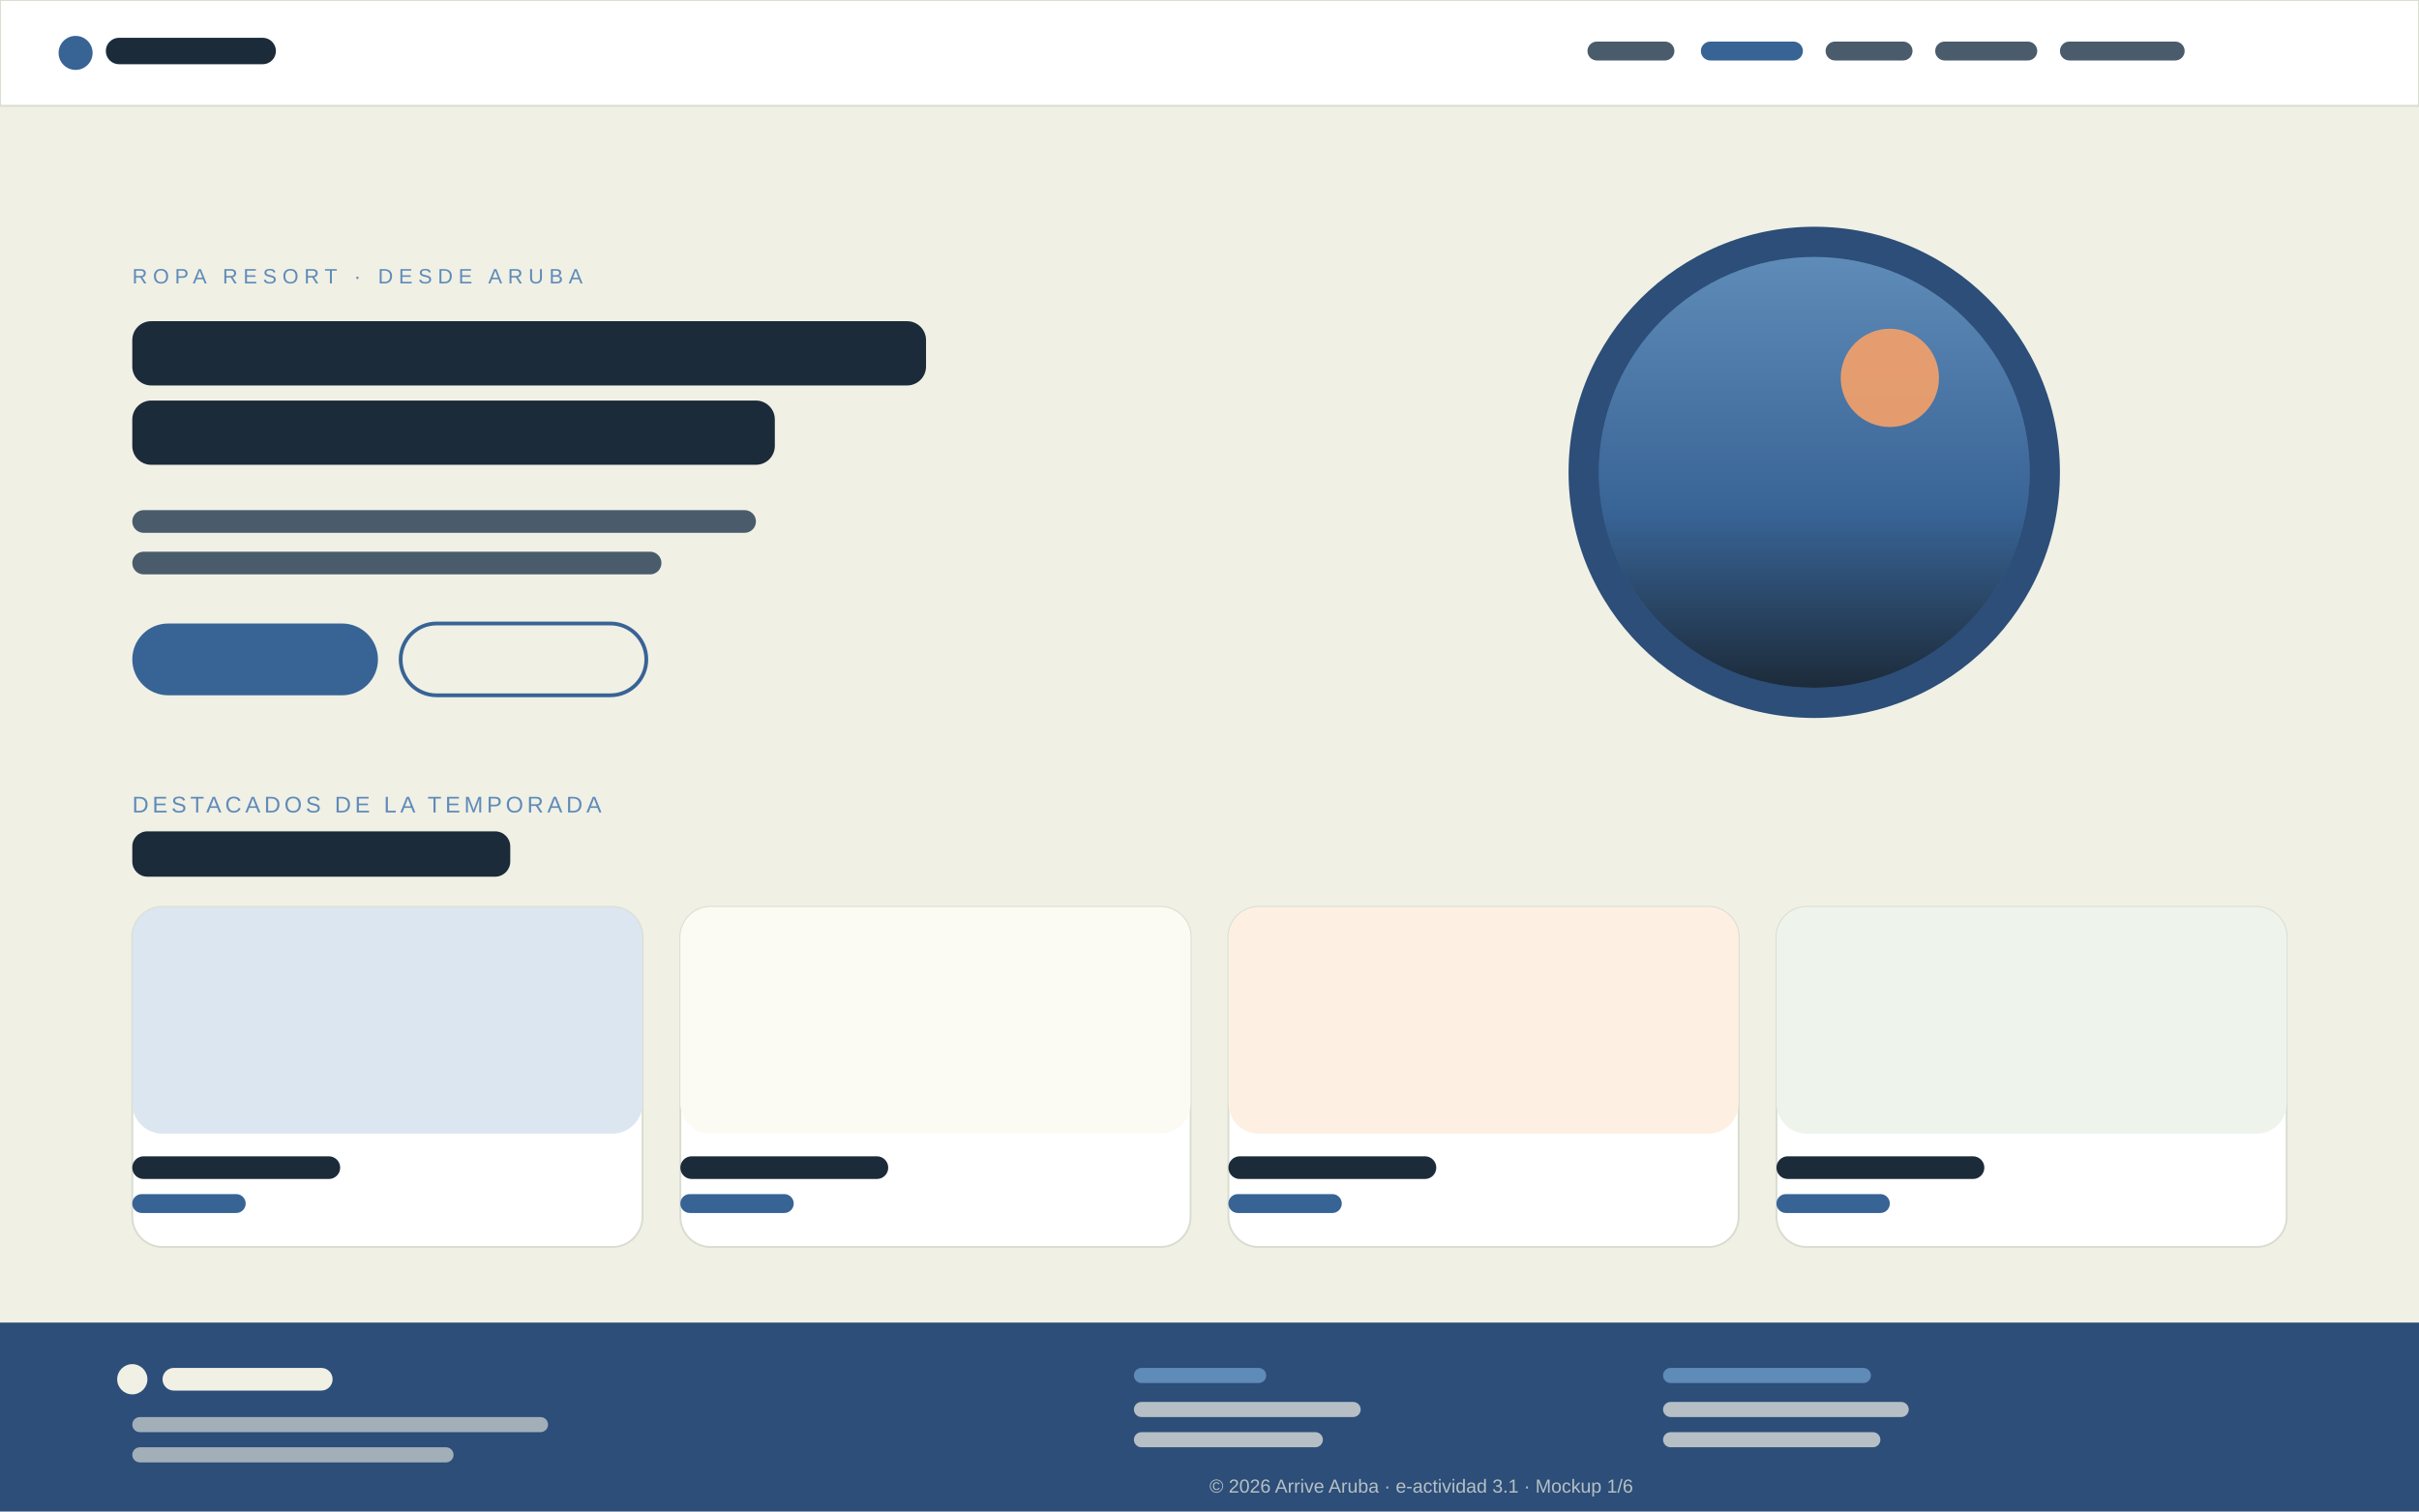
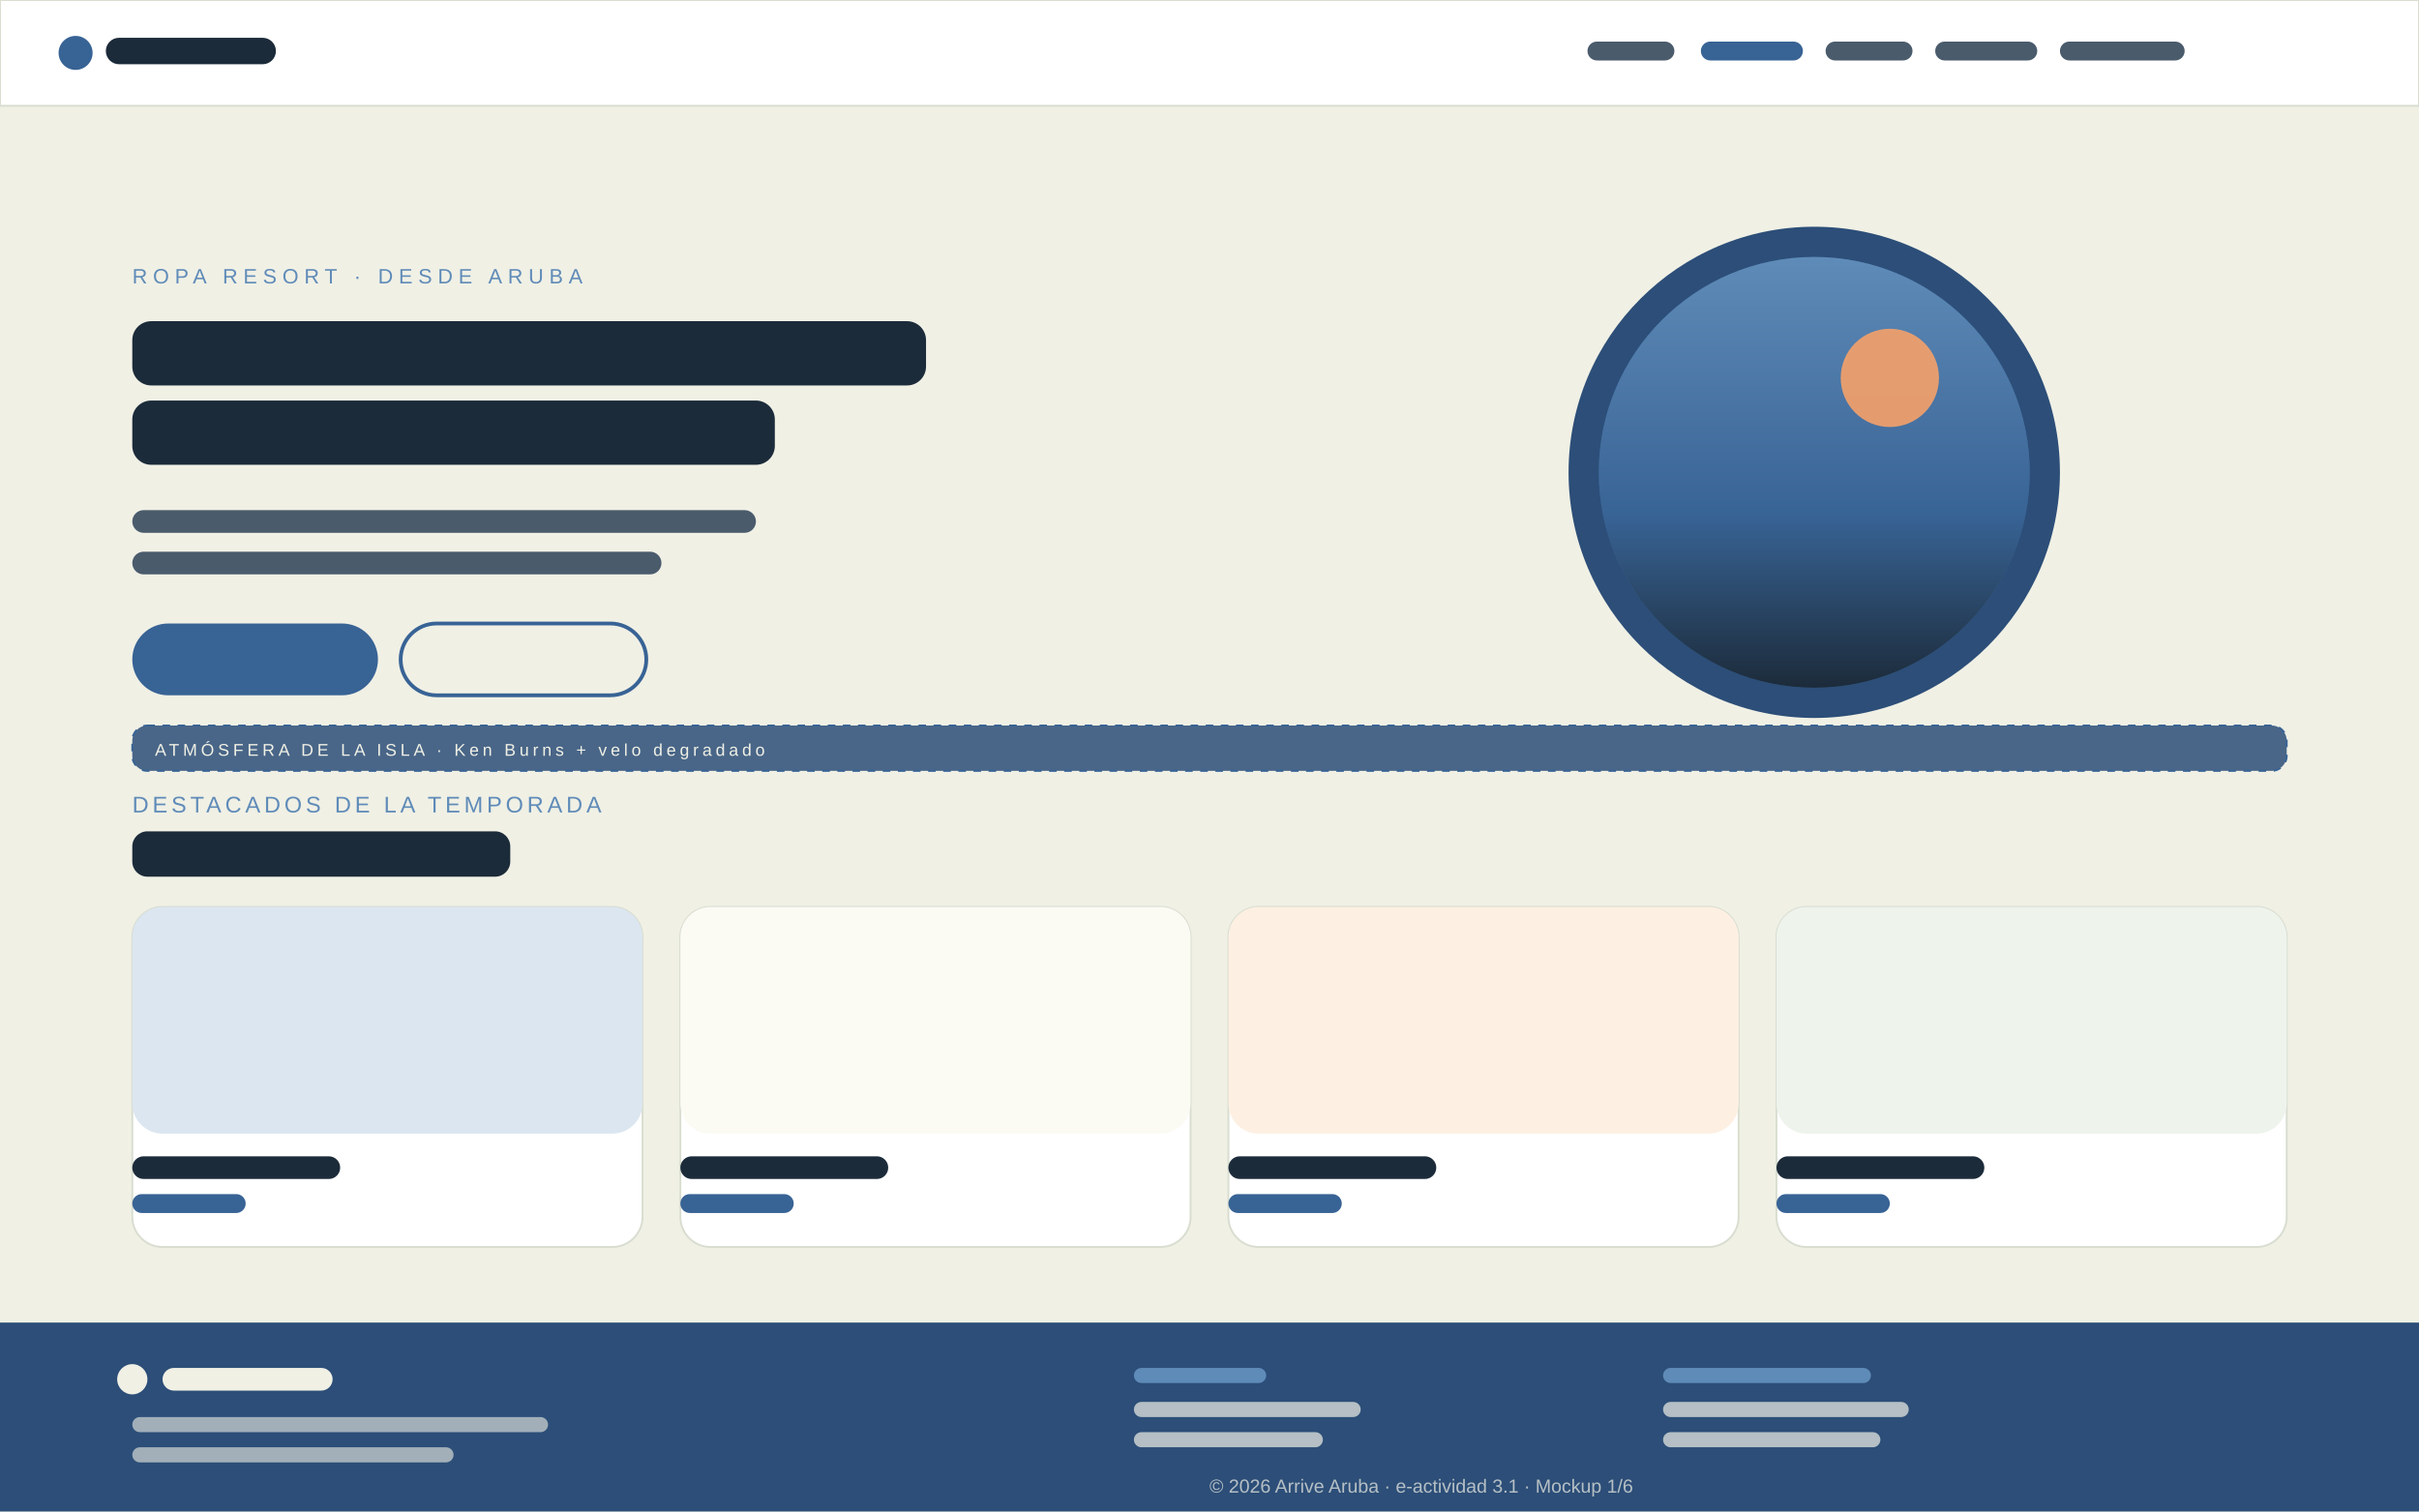
<svg xmlns="http://www.w3.org/2000/svg" viewBox="0 0 1280 800" font-family="Arial, Helvetica, sans-serif" role="img" aria-labelledby="t d">
  <rect width="1280" height="800" fill="#f0f0e5" />
  <rect width="1280" height="56" fill="#ffffff" stroke="#d8ddd0" />
  <circle cx="40" cy="28" r="9" fill="#386395" />
  <rect x="56" y="20" width="90" height="14" rx="7" fill="#1c2b3a" />
  <rect x="840" y="22" width="46" height="10" rx="5" fill="#4a5b6c" />
  <rect x="900" y="22" width="54" height="10" rx="5" fill="#386395" />
  <rect x="966" y="22" width="46" height="10" rx="5" fill="#4a5b6c" />
  <rect x="1024" y="22" width="54" height="10" rx="5" fill="#4a5b6c" />
  <rect x="1090" y="22" width="66" height="10" rx="5" fill="#4a5b6c" />
  <text x="70" y="150" font-size="11" fill="#5f8bb8" letter-spacing="3">ROPA RESORT · DESDE ARUBA</text>
  <rect x="70" y="170" width="420" height="34" rx="10" fill="#1c2b3a" />
  <rect x="70" y="212" width="340" height="34" rx="10" fill="#1c2b3a" />
  <rect x="70" y="270" width="330" height="12" rx="6" fill="#4a5b6c" />
  <rect x="70" y="292" width="280" height="12" rx="6" fill="#4a5b6c" />
  <rect x="70" y="330" width="130" height="38" rx="19" fill="#386395" />
  <rect x="212" y="330" width="130" height="38" rx="19" fill="none" stroke="#386395" stroke-width="2" />
  <circle cx="960" cy="250" r="130" fill="#2c4e78" />
  <circle cx="960" cy="250" r="114" fill="#386395" />
  <circle cx="960" cy="250" r="114" fill="url(#mar)" />
  <defs>
    <linearGradient id="mar" x1="0" y1="0" x2="0" y2="1">
      <stop offset="0" stop-color="#5f8bb8" />
      <stop offset="0.6" stop-color="#386395" />
      <stop offset="1" stop-color="#1c2b3a" />
    </linearGradient>
  </defs>
  <circle cx="1000" cy="200" r="26" fill="#f5a169" opacity="0.9" />
+   <rect x="70" y="384" width="1140" height="24" rx="8" fill="#2c4e78" opacity="0.85" />
+   <rect x="70" y="384" width="1140" height="24" rx="8" fill="none" stroke="#386395" stroke-dasharray="4 4" />
+   <text x="82" y="400" font-size="9" fill="#f0f0e5" letter-spacing="2">ATMÓSFERA DE LA ISLA · Ken Burns + velo degradado</text>
  <text x="70" y="430" font-size="12" fill="#5f8bb8" letter-spacing="2">DESTACADOS DE LA TEMPORADA</text>
  <rect x="70" y="440" width="200" height="24" rx="8" fill="#1c2b3a" />
  <g>
    <rect x="70" y="480" width="270" height="180" rx="16" fill="#ffffff" stroke="#d8ddd0" />
    <rect x="70" y="480" width="270" height="120" rx="16" fill="#dce6f0" />
    <rect x="70" y="612" width="110" height="12" rx="6" fill="#1c2b3a" />
    <rect x="70" y="632" width="60" height="10" rx="5" fill="#386395" />
    <rect x="360" y="480" width="270" height="180" rx="16" fill="#ffffff" stroke="#d8ddd0" />
    <rect x="360" y="480" width="270" height="120" rx="16" fill="#fbfaf3" />
    <rect x="360" y="612" width="110" height="12" rx="6" fill="#1c2b3a" />
    <rect x="360" y="632" width="60" height="10" rx="5" fill="#386395" />
    <rect x="650" y="480" width="270" height="180" rx="16" fill="#ffffff" stroke="#d8ddd0" />
    <rect x="650" y="480" width="270" height="120" rx="16" fill="#fdf0e2" />
    <rect x="650" y="612" width="110" height="12" rx="6" fill="#1c2b3a" />
    <rect x="650" y="632" width="60" height="10" rx="5" fill="#386395" />
    <rect x="940" y="480" width="270" height="180" rx="16" fill="#ffffff" stroke="#d8ddd0" />
    <rect x="940" y="480" width="270" height="120" rx="16" fill="#eef3ec" />
    <rect x="940" y="612" width="110" height="12" rx="6" fill="#1c2b3a" />
    <rect x="940" y="632" width="60" height="10" rx="5" fill="#386395" />
  </g>
  <rect y="700" width="1280" height="100" fill="#2c4e78" />
  <circle cx="70" cy="730" r="8" fill="#f0f0e5" />
  <rect x="86" y="724" width="90" height="12" rx="6" fill="#f0f0e5" />
  <rect x="70" y="750" width="220" height="8" rx="4" fill="#f0f0e5" opacity="0.6" />
  <rect x="70" y="766" width="170" height="8" rx="4" fill="#f0f0e5" opacity="0.6" />
  <rect x="600" y="724" width="70" height="8" rx="4" fill="#5f8bb8" />
  <rect x="600" y="742" width="120" height="8" rx="4" fill="#f0f0e5" opacity="0.7" />
  <rect x="600" y="758" width="100" height="8" rx="4" fill="#f0f0e5" opacity="0.7" />
  <rect x="880" y="724" width="110" height="8" rx="4" fill="#5f8bb8" />
  <rect x="880" y="742" width="130" height="8" rx="4" fill="#f0f0e5" opacity="0.7" />
  <rect x="880" y="758" width="115" height="8" rx="4" fill="#f0f0e5" opacity="0.7" />
  <text x="640" y="790" font-size="10" fill="#f0f0e5" opacity="0.7">© 2026 Arrive Aruba · e-actividad 3.1 · Mockup 1/6</text>
</svg>
